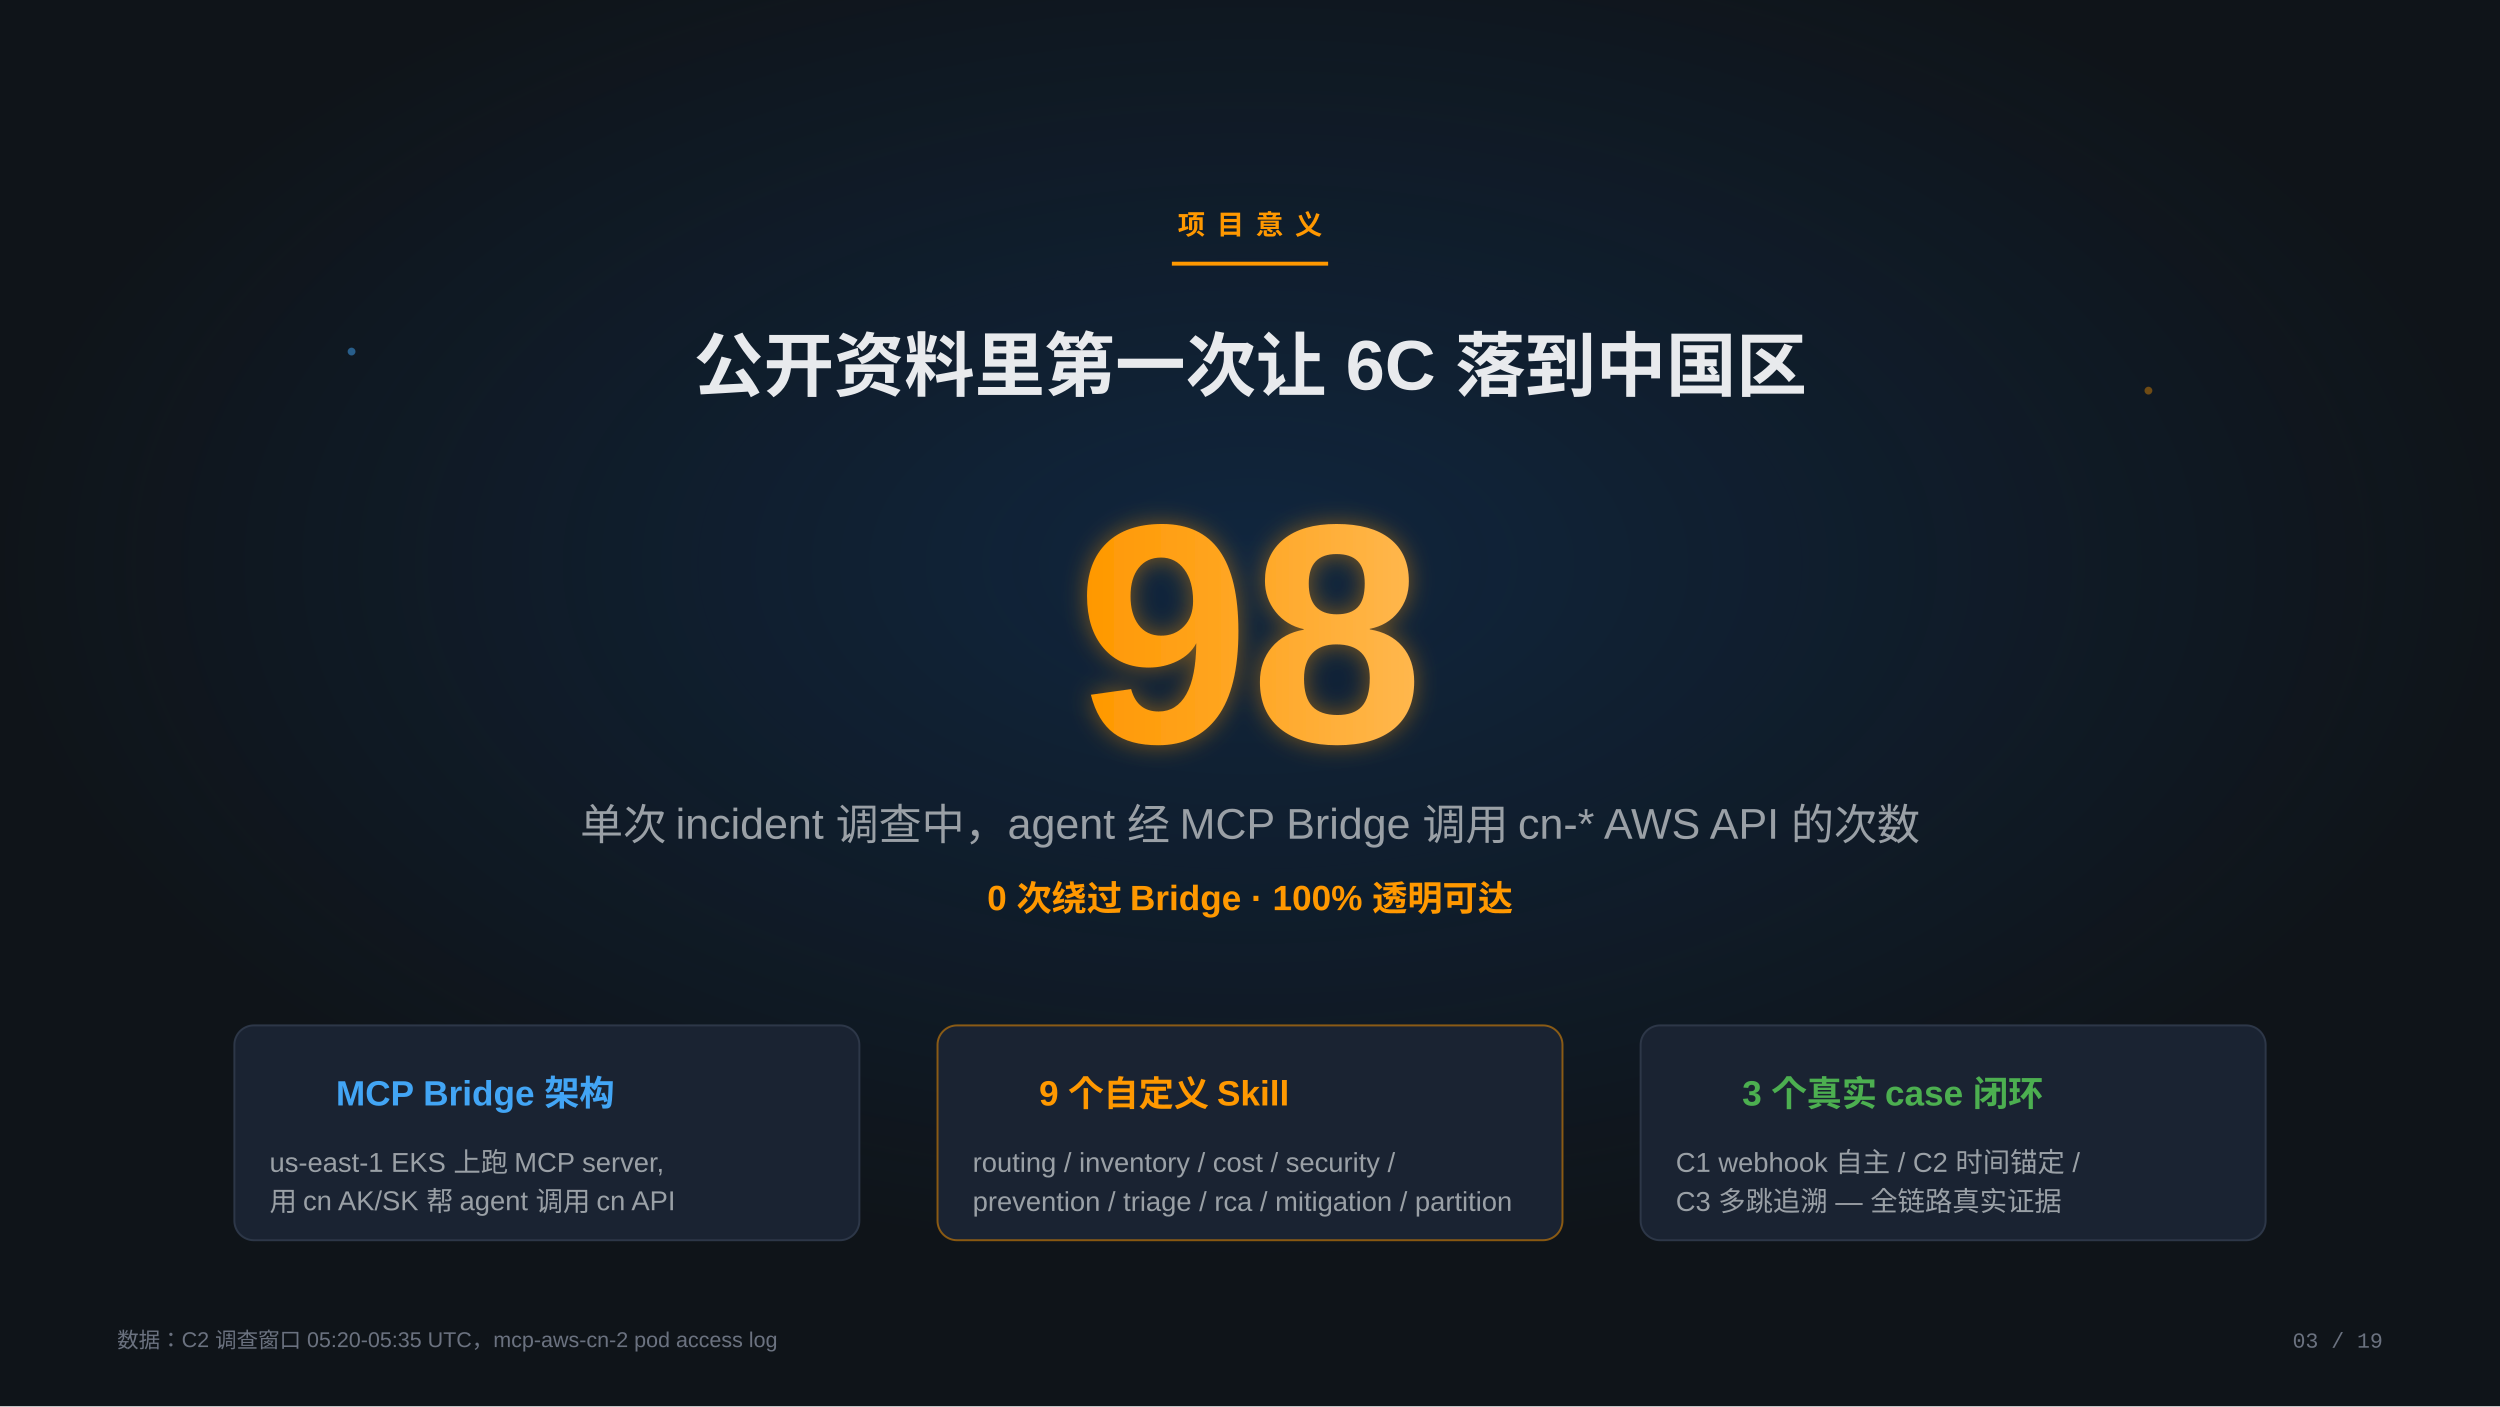
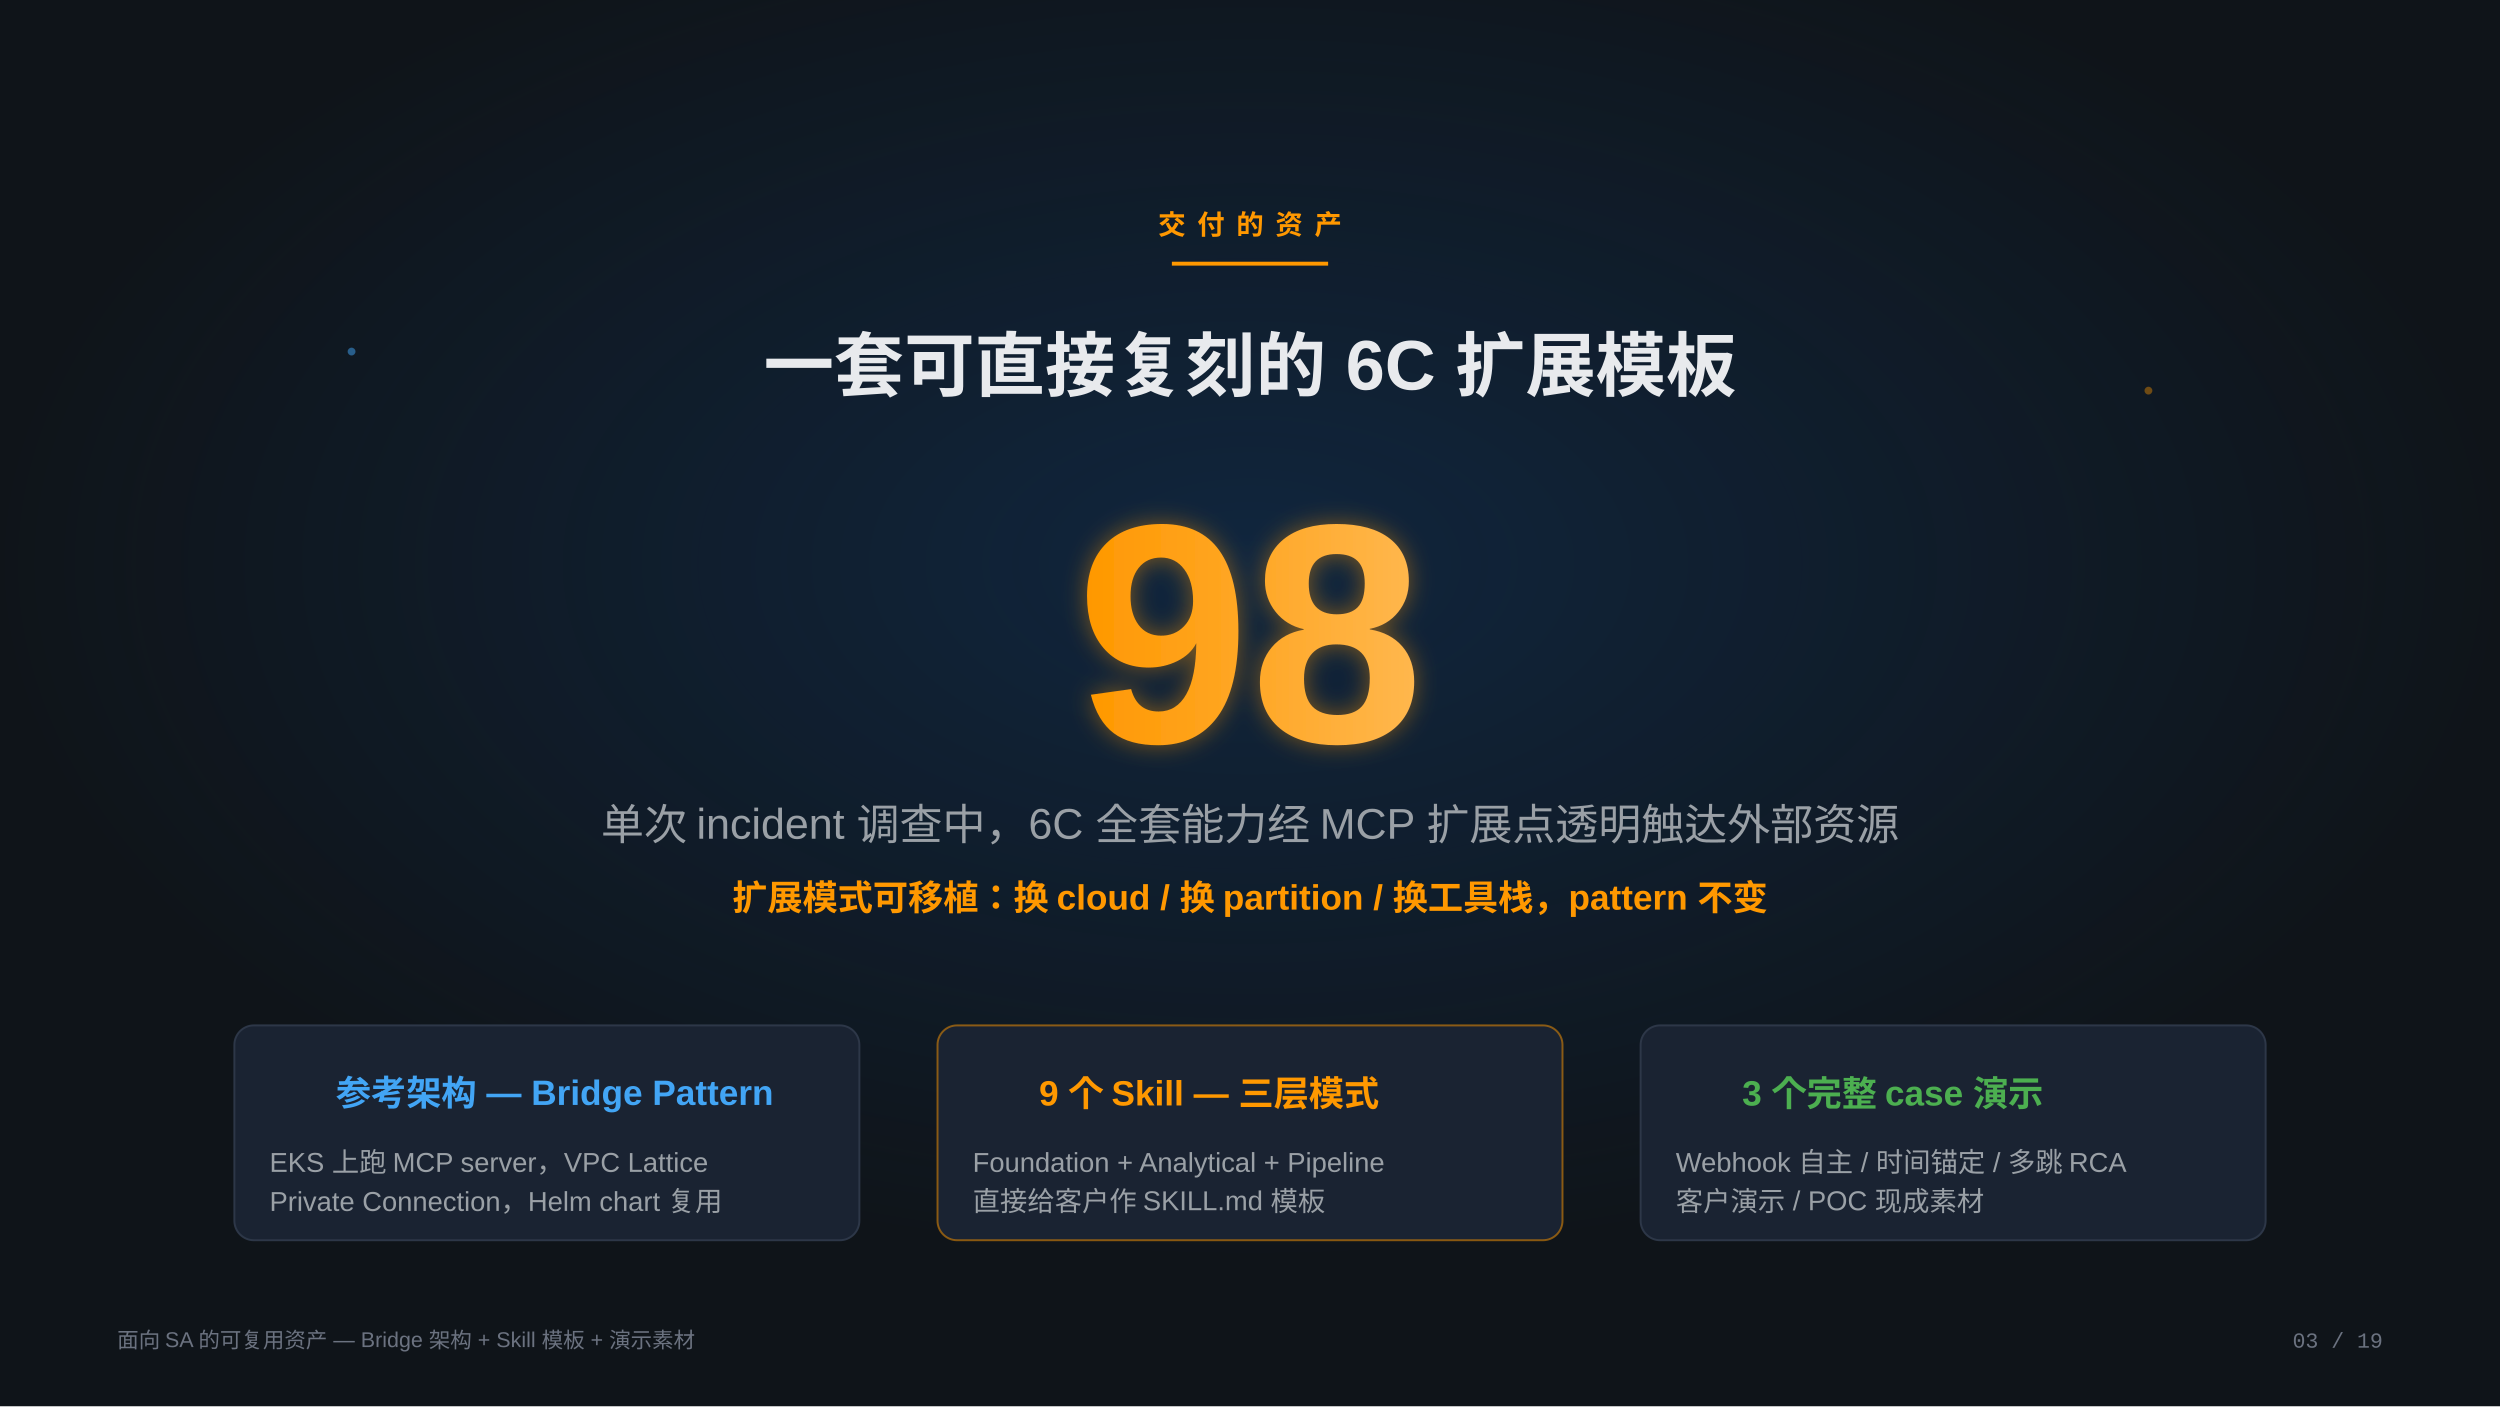
<svg xmlns="http://www.w3.org/2000/svg" viewBox="0 0 1280 720" width="1280" height="720">
  <defs>
    <linearGradient id="numberGrad" x1="0%" y1="0%" x2="100%" y2="0%">
      <stop offset="0%" stop-color="#FF9800" />
      <stop offset="100%" stop-color="#FFB74D" />
    </linearGradient>
    <radialGradient id="bgGlowCenter" cx="50%" cy="40%" r="50%">
      <stop offset="0%" stop-color="#1565C0" stop-opacity="0.22" />
      <stop offset="100%" stop-color="#1565C0" stop-opacity="0" />
    </radialGradient>
    <filter id="numberGlow" x="-30%" y="-30%" width="160%" height="160%">
      <feGaussianBlur in="SourceAlpha" stdDeviation="6" result="blur" />
      <feFlood flood-color="#FF9800" flood-opacity="0.45" />
      <feComposite in2="blur" operator="in" />
      <feMerge>
        <feMergeNode />
        <feMergeNode in="SourceGraphic" />
      </feMerge>
    </filter>
  </defs>
  <g id="bg-base">
    <rect width="1280" height="720" fill="#0F1419" />
    <rect width="1280" height="720" fill="url(#bgGlowCenter)" />
  </g>
  <g id="bg-decoration">
    <circle cx="180" cy="180" r="2" fill="#42A5F5" fill-opacity="0.5" />
    <circle cx="1100" cy="200" r="2" fill="#FF9800" fill-opacity="0.4" />
    <circle cx="220" cy="600" r="1.5" fill="#FF9800" fill-opacity="0.5" />
    <circle cx="1120" cy="580" r="1.5" fill="#42A5F5" fill-opacity="0.4" />
  </g>
  <g id="page-eyebrow">
-     <text x="640" y="120" text-anchor="middle" font-family="&quot;Microsoft YaHei&quot;, &quot;PingFang SC&quot;, Arial, sans-serif" font-size="14" font-weight="600" fill="#FF9800" letter-spacing="6">项目意义</text>
+     <text x="640" y="120" text-anchor="middle" font-family="&quot;Microsoft YaHei&quot;, &quot;PingFang SC&quot;, Arial, sans-serif" font-size="14" font-weight="600" fill="#FF9800" letter-spacing="6">交付的资产</text>
    <line x1="600" y1="135" x2="680" y2="135" stroke="#FF9800" stroke-width="2" />
  </g>
  <g id="page-title">
-     <text x="640" y="200" text-anchor="middle" font-family="SimHei, &quot;Microsoft YaHei&quot;, Arial, sans-serif" font-size="36" font-weight="800" fill="#E8EAED">公开资料里第一次让 6C 落到中国区</text>
+     <text x="640" y="200" text-anchor="middle" font-family="SimHei, &quot;Microsoft YaHei&quot;, Arial, sans-serif" font-size="36" font-weight="800" fill="#E8EAED">一套可直接复刻的 6C 扩展模板</text>
  </g>
  <g id="hero-number">
    <text x="640" y="380" text-anchor="middle" font-family="SimHei, &quot;Microsoft YaHei&quot;, Arial, sans-serif" font-size="160" font-weight="900" fill="url(#numberGrad)" filter="url(#numberGlow)">98</text>
-     <text x="640" y="430" text-anchor="middle" font-family="&quot;Microsoft YaHei&quot;, &quot;PingFang SC&quot;, Arial, sans-serif" font-size="22" fill="#9AA0A6">单次 incident 调查中，agent 经 MCP Bridge 调用 cn-* AWS API 的次数</text>
-     <text x="640" y="466" text-anchor="middle" font-family="&quot;Microsoft YaHei&quot;, &quot;PingFang SC&quot;, Arial, sans-serif" font-size="18" font-weight="700" fill="#FF9800">0 次绕过 Bridge · 100% 透明可达</text>
+     <text x="640" y="430" text-anchor="middle" font-family="&quot;Microsoft YaHei&quot;, &quot;PingFang SC&quot;, Arial, sans-serif" font-size="22" fill="#9AA0A6">单次 incident 调查中，6C 全套能力经 MCP 扩展点透明触达外部资源</text>
+     <text x="640" y="466" text-anchor="middle" font-family="&quot;Microsoft YaHei&quot;, &quot;PingFang SC&quot;, Arial, sans-serif" font-size="18" font-weight="700" fill="#FF9800">扩展模式可移植：换 cloud / 换 partition / 换工具栈，pattern 不变</text>
  </g>
  <g id="three-pillars">
    <g id="pillar-1">
      <rect x="120" y="525" width="320" height="110" rx="10" fill="#1A2332" stroke="#2D3748" stroke-width="1" />
      <use data-icon="tabler-filled/building-bridge-2" x="138" y="545" width="28" height="28" fill="#1565C0" />
-       <text x="172" y="566" font-family="SimHei, &quot;Microsoft YaHei&quot;, Arial, sans-serif" font-size="18" font-weight="700" fill="#42A5F5">MCP Bridge 架构</text>
-       <text x="138" y="600" font-family="&quot;Microsoft YaHei&quot;, &quot;PingFang SC&quot;, Arial, sans-serif" font-size="14" fill="#9AA0A6">us-east-1 EKS 上跑 MCP server,</text>
-       <text x="138" y="620" font-family="&quot;Microsoft YaHei&quot;, &quot;PingFang SC&quot;, Arial, sans-serif" font-size="14" fill="#9AA0A6">用 cn AK/SK 帮 agent 调用 cn API</text>
+       <text x="172" y="566" font-family="SimHei, &quot;Microsoft YaHei&quot;, Arial, sans-serif" font-size="18" font-weight="700" fill="#42A5F5">参考架构 — Bridge Pattern</text>
+       <text x="138" y="600" font-family="&quot;Microsoft YaHei&quot;, &quot;PingFang SC&quot;, Arial, sans-serif" font-size="14" fill="#9AA0A6">EKS 上跑 MCP server，VPC Lattice</text>
+       <text x="138" y="620" font-family="&quot;Microsoft YaHei&quot;, &quot;PingFang SC&quot;, Arial, sans-serif" font-size="14" fill="#9AA0A6">Private Connection，Helm chart 复用</text>
    </g>
    <g id="pillar-2">
      <rect x="480" y="525" width="320" height="110" rx="10" fill="#1A2332" stroke="#FF9800" stroke-width="1" stroke-opacity="0.5" />
      <use data-icon="tabler-filled/code-circle" x="498" y="545" width="28" height="28" fill="#FF9800" />
-       <text x="532" y="566" font-family="SimHei, &quot;Microsoft YaHei&quot;, Arial, sans-serif" font-size="18" font-weight="700" fill="#FF9800">9 个自定义 Skill</text>
-       <text x="498" y="600" font-family="&quot;Microsoft YaHei&quot;, &quot;PingFang SC&quot;, Arial, sans-serif" font-size="14" fill="#9AA0A6">routing / inventory / cost / security /</text>
-       <text x="498" y="620" font-family="&quot;Microsoft YaHei&quot;, &quot;PingFang SC&quot;, Arial, sans-serif" font-size="14" fill="#9AA0A6">prevention / triage / rca / mitigation / partition</text>
+       <text x="532" y="566" font-family="SimHei, &quot;Microsoft YaHei&quot;, Arial, sans-serif" font-size="18" font-weight="700" fill="#FF9800">9 个 Skill — 三层模式</text>
+       <text x="498" y="600" font-family="&quot;Microsoft YaHei&quot;, &quot;PingFang SC&quot;, Arial, sans-serif" font-size="14" fill="#9AA0A6">Foundation + Analytical + Pipeline</text>
+       <text x="498" y="620" font-family="&quot;Microsoft YaHei&quot;, &quot;PingFang SC&quot;, Arial, sans-serif" font-size="14" fill="#9AA0A6">直接给客户作 SKILL.md 模板</text>
    </g>
    <g id="pillar-3">
      <rect x="840" y="525" width="320" height="110" rx="10" fill="#1A2332" stroke="#2D3748" stroke-width="1" />
      <use data-icon="tabler-filled/circle-check" x="858" y="545" width="28" height="28" fill="#4CAF50" />
-       <text x="892" y="566" font-family="SimHei, &quot;Microsoft YaHei&quot;, Arial, sans-serif" font-size="18" font-weight="700" fill="#4CAF50">3 个真实 case 闭环</text>
-       <text x="858" y="600" font-family="&quot;Microsoft YaHei&quot;, &quot;PingFang SC&quot;, Arial, sans-serif" font-size="14" fill="#9AA0A6">C1 webhook 自主 / C2 时间锚定 /</text>
-       <text x="858" y="620" font-family="&quot;Microsoft YaHei&quot;, &quot;PingFang SC&quot;, Arial, sans-serif" font-size="14" fill="#9AA0A6">C3 多跳追溯 — 全链路真实证据</text>
+       <text x="892" y="566" font-family="SimHei, &quot;Microsoft YaHei&quot;, Arial, sans-serif" font-size="18" font-weight="700" fill="#4CAF50">3 个完整 case 演示</text>
+       <text x="858" y="600" font-family="&quot;Microsoft YaHei&quot;, &quot;PingFang SC&quot;, Arial, sans-serif" font-size="14" fill="#9AA0A6">Webhook 自主 / 时间锚定 / 多跳 RCA</text>
+       <text x="858" y="620" font-family="&quot;Microsoft YaHei&quot;, &quot;PingFang SC&quot;, Arial, sans-serif" font-size="14" fill="#9AA0A6">客户演示 / POC 现成素材</text>
    </g>
  </g>
  <g id="page-footer">
-     <text x="60" y="690" font-family="&quot;Microsoft YaHei&quot;, &quot;PingFang SC&quot;, Arial, sans-serif" font-size="11" fill="#6B7280">数据：C2 调查窗口 05:20-05:35 UTC，mcp-aws-cn-2 pod access log</text>
+     <text x="60" y="690" font-family="&quot;Microsoft YaHei&quot;, &quot;PingFang SC&quot;, Arial, sans-serif" font-size="11" fill="#6B7280">面向 SA 的可复用资产 — Bridge 架构 + Skill 模板 + 演示素材</text>
    <text x="1220" y="690" text-anchor="end" font-family="Consolas, &quot;Courier New&quot;, monospace" font-size="11" fill="#6B7280">03 / 19</text>
  </g>
</svg>
